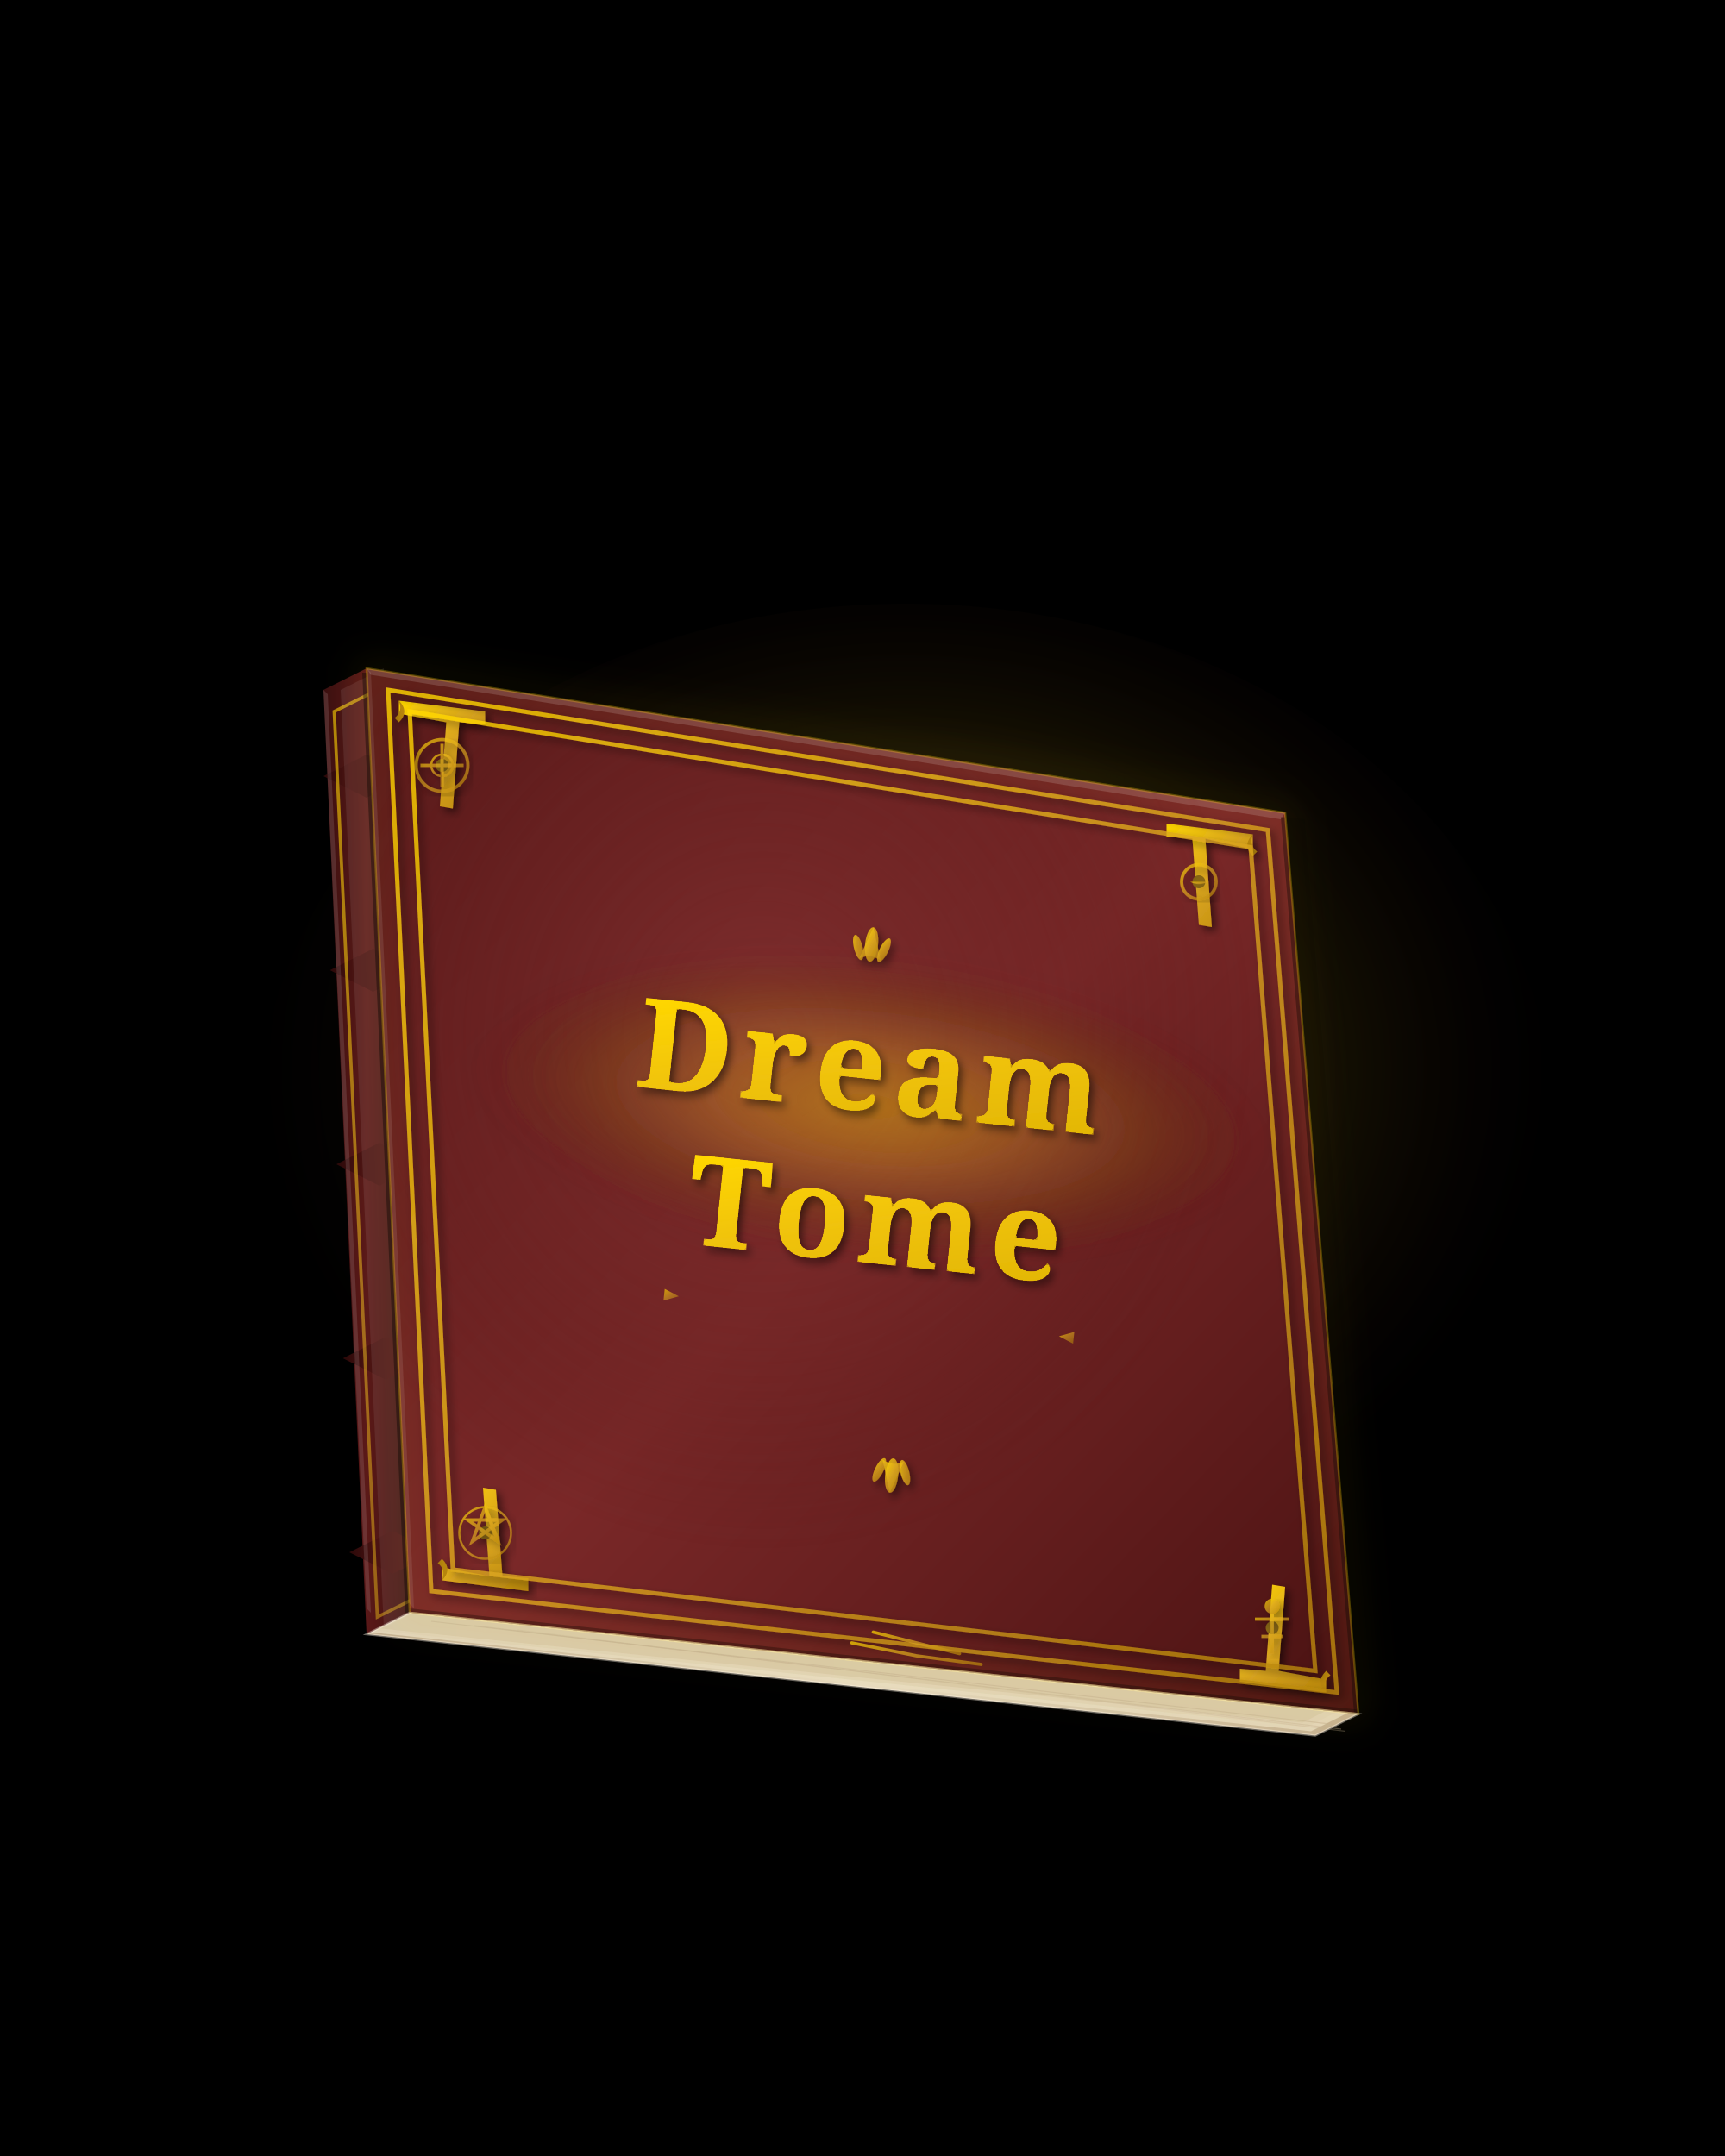
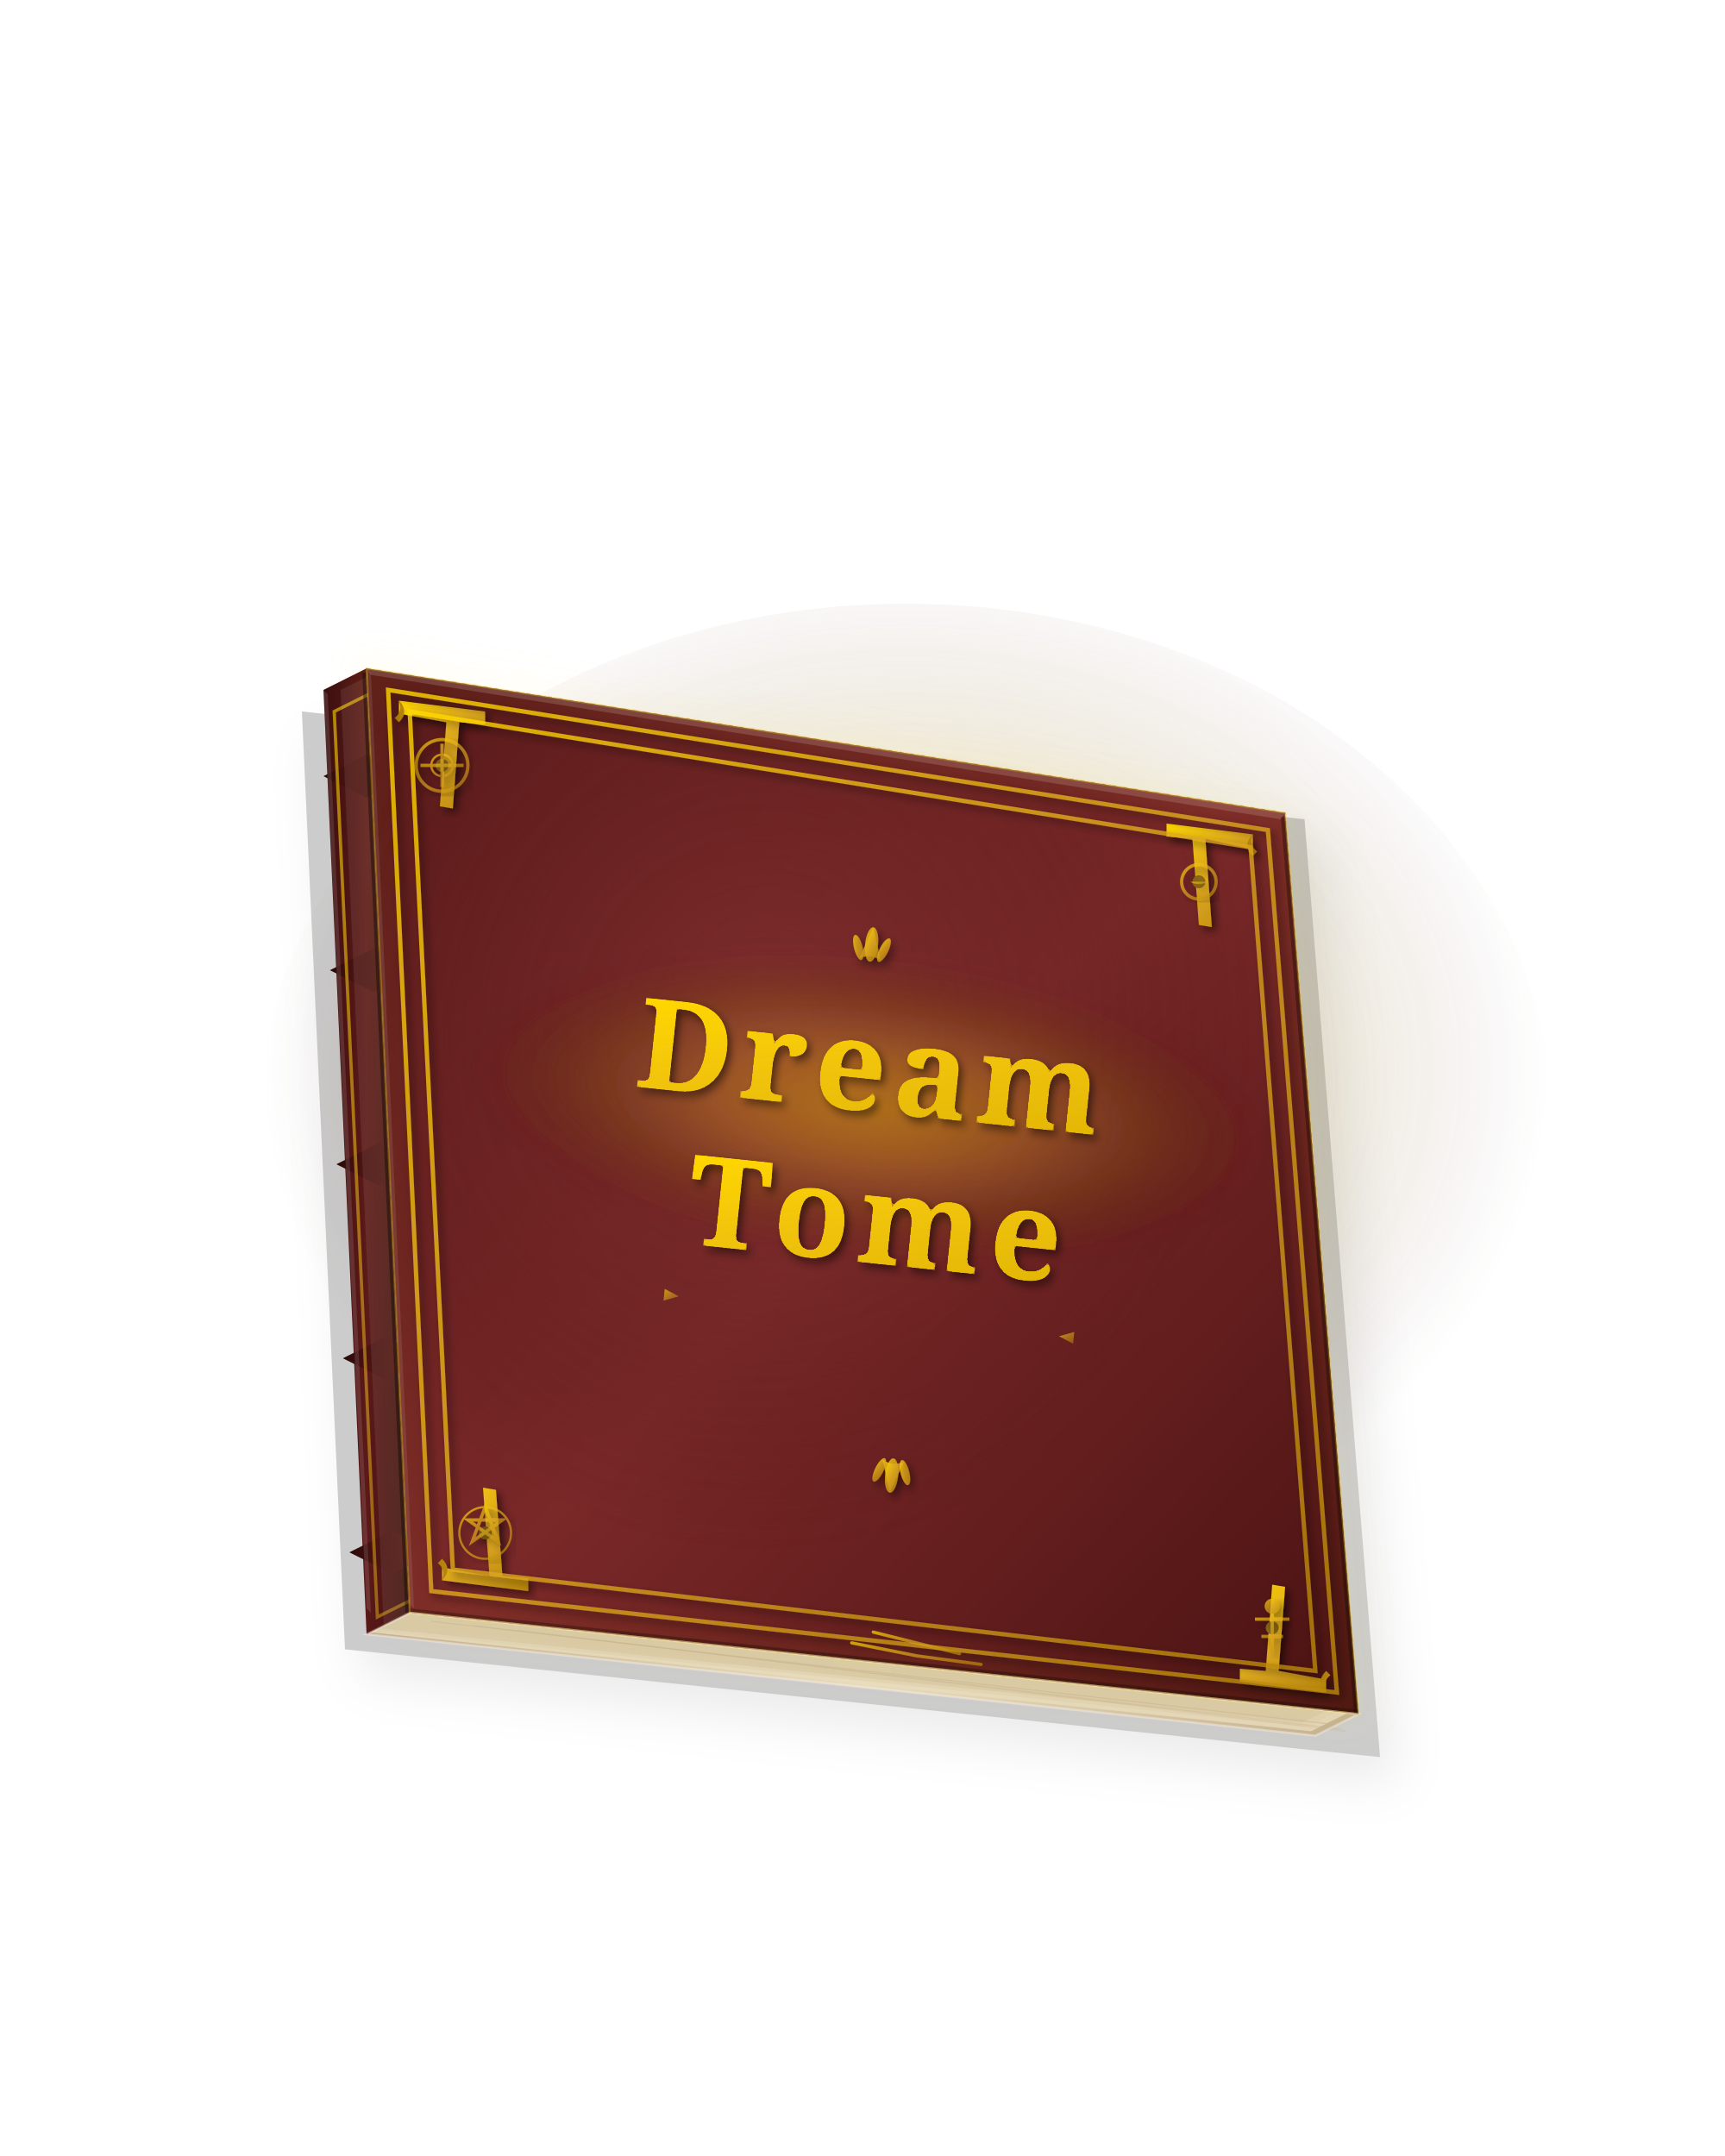
<svg xmlns="http://www.w3.org/2000/svg" viewBox="0 0 800 1000">
  <defs>
    <linearGradient id="leatherBase" x1="0%" y1="0%" x2="100%" y2="100%">
      <stop offset="0%" style="stop-color:#5a1a1a;stop-opacity:1" />
      <stop offset="50%" style="stop-color:#7a2828;stop-opacity:1" />
      <stop offset="100%" style="stop-color:#4a1212;stop-opacity:1" />
    </linearGradient>
    <radialGradient id="leatherHighlight" cx="40%" cy="35%">
      <stop offset="0%" style="stop-color:#8a3535;stop-opacity:0.6" />
      <stop offset="60%" style="stop-color:#6a2323;stop-opacity:0.3" />
      <stop offset="100%" style="stop-color:#4a1212;stop-opacity:0" />
    </radialGradient>
    <linearGradient id="goldGradient" x1="0%" y1="0%" x2="100%" y2="100%">
      <stop offset="0%" style="stop-color:#ffd700;stop-opacity:1" />
      <stop offset="50%" style="stop-color:#daa520;stop-opacity:1" />
      <stop offset="100%" style="stop-color:#b8860b;stop-opacity:1" />
    </linearGradient>
    <radialGradient id="magicalGlow" cx="50%" cy="45%">
      <stop offset="0%" style="stop-color:#ffd700;stop-opacity:0.8" />
      <stop offset="40%" style="stop-color:#daa520;stop-opacity:0.4" />
      <stop offset="70%" style="stop-color:#8b6914;stop-opacity:0.2" />
      <stop offset="100%" style="stop-color:#4a1212;stop-opacity:0" />
    </radialGradient>
    <linearGradient id="spineGradient" x1="0%" y1="0%" x2="100%" y2="0%">
      <stop offset="0%" style="stop-color:#2a0808;stop-opacity:1" />
      <stop offset="30%" style="stop-color:#4a1212;stop-opacity:1" />
      <stop offset="70%" style="stop-color:#4a1212;stop-opacity:1" />
      <stop offset="100%" style="stop-color:#2a0808;stop-opacity:1" />
    </linearGradient>
    <linearGradient id="spineLeather" x1="0%" y1="0%" x2="100%" y2="0%">
      <stop offset="0%" style="stop-color:#3a0f0f;stop-opacity:1" />
      <stop offset="50%" style="stop-color:#5a1818;stop-opacity:1" />
      <stop offset="100%" style="stop-color:#3a0f0f;stop-opacity:1" />
    </linearGradient>
    <linearGradient id="pagesGradient" x1="0%" y1="0%" x2="0%" y2="100%">
      <stop offset="0%" style="stop-color:#f9f4e8;stop-opacity:1" />
      <stop offset="50%" style="stop-color:#e8dcc0;stop-opacity:1" />
      <stop offset="100%" style="stop-color:#d4c4a0;stop-opacity:1" />
    </linearGradient>
    <linearGradient id="pageEdgeShading" x1="0%" y1="0%" x2="100%" y2="0%">
      <stop offset="0%" style="stop-color:#c4b090;stop-opacity:1" />
      <stop offset="50%" style="stop-color:#e8dcc0;stop-opacity:1" />
      <stop offset="100%" style="stop-color:#c4b090;stop-opacity:1" />
    </linearGradient>
    <filter id="emboss">
      <feGaussianBlur in="SourceAlpha" stdDeviation="2" />
      <feOffset dx="2" dy="2" result="offsetblur" />
      <feComponentTransfer>
        <feFuncA type="linear" slope="0.5" />
      </feComponentTransfer>
      <feMerge>
        <feMergeNode />
        <feMergeNode in="SourceGraphic" />
      </feMerge>
    </filter>
    <filter id="goldShine">
      <feGaussianBlur in="SourceGraphic" stdDeviation="1" />
      <feComponentTransfer>
        <feFuncA type="discrete" tableValues="0 1" />
      </feComponentTransfer>
    </filter>
    <filter id="glow">
      <feGaussianBlur stdDeviation="8" result="coloredBlur" />
      <feMerge>
        <feMergeNode in="coloredBlur" />
        <feMergeNode in="coloredBlur" />
        <feMergeNode in="SourceGraphic" />
      </feMerge>
    </filter>
    <filter id="deepShadow">
      <feGaussianBlur in="SourceAlpha" stdDeviation="12" />
      <feOffset dx="8" dy="12" result="offsetblur" />
      <feComponentTransfer>
        <feFuncA type="linear" slope="0.4" />
      </feComponentTransfer>
      <feMerge>
        <feMergeNode />
        <feMergeNode in="SourceGraphic" />
      </feMerge>
    </filter>
-     <pattern id="parchmentTexture" x="0" y="0" width="100" height="100" patternUnits="userSpaceOnUse">
-       <rect width="100" height="100" fill="#f4e8d0" />
-       <path d="M20,10 Q30,15 40,10 T60,10" stroke="#e8d5b0" stroke-width="0.5" fill="none" opacity="0.3" />
-       <path d="M10,30 Q20,35 30,30 T50,30" stroke="#e8d5b0" stroke-width="0.5" fill="none" opacity="0.3" />
-       <circle cx="15" cy="60" r="1" fill="#dcc8a0" opacity="0.4" />
-       <circle cx="70" cy="25" r="1" fill="#dcc8a0" opacity="0.4" />
-       <circle cx="85" cy="80" r="1" fill="#dcc8a0" opacity="0.4" />
-     </pattern>
  </defs>
-   <rect width="800" height="1000" fill="url(#parchmentTexture)" />
-   <rect width="800" height="1000" fill="radial-gradient(circle at center, transparent 30%, rgba(101, 67, 33, 0.2) 100%)" />
  <ellipse cx="420" cy="520" rx="300" ry="240" fill="url(#magicalGlow)" opacity="0.6" />
  <path d="M140,330 L160,765 L640,815 L605,380 Z" fill="#000" opacity="0.2" filter="url(#deepShadow)" />
  <g>
    <path d="M190,748 L170,758 L610,805 L630,795 Z" fill="url(#pageEdgeShading)" />
    <path d="M191,747 L171,757 L608,803 L628,793 Z" fill="#e8dcc0" opacity="0.8" />
    <path d="M192,746 L172,756 L606,801 L626,791 Z" fill="#ded0b0" opacity="0.7" />
    <path d="M193,745 L173,755 L604,799 L624,789 Z" fill="#d4c4a0" opacity="0.6" />
    <line x1="200" y1="752" x2="620" y2="800" stroke="#c4b090" stroke-width="0.5" opacity="0.5" />
    <line x1="220" y1="754" x2="622" y2="802" stroke="#c4b090" stroke-width="0.5" opacity="0.4" />
    <line x1="240" y1="756" x2="624" y2="803" stroke="#c4b090" stroke-width="0.5" opacity="0.3" />
  </g>
  <g>
    <path d="M150,320 L170,310 L190,748 L170,758 Z" fill="url(#spineLeather)" />
    <path d="M150,360 L170,350 L190,360 L170,370 Z" fill="url(#spineGradient)" />
    <path d="M153,450 L173,440 L193,450 L173,460 Z" fill="url(#spineGradient)" />
    <path d="M156,540 L176,530 L196,540 L176,550 Z" fill="url(#spineGradient)" />
    <path d="M159,630 L179,620 L199,630 L179,640 Z" fill="url(#spineGradient)" />
    <path d="M162,720 L182,710 L202,720 L182,730 Z" fill="url(#spineGradient)" />
    <path d="M155,330 L175,320 L195,740 L175,750 Z" fill="none" stroke="url(#goldGradient)" stroke-width="1.5" opacity="0.6" />
    <path d="M158,320 L178,310 L198,745 L178,755 Z" fill="rgba(255,255,255,0.08)" />
    <path d="M188,748 L190,748 L170,312 L168,312 Z" fill="rgba(0,0,0,0.4)" />
  </g>
  <path d="M170,310 L596,377 L630,795 L190,748 Z" fill="url(#leatherBase)" />
  <path d="M170,310 L596,377 L630,795 L190,748 Z" fill="url(#leatherHighlight)" />
  <path d="M170,310 L596,377 L630,795 L190,748 Z" fill="none" stroke="#4a1212" stroke-width="0.5" opacity="0.3" stroke-dasharray="2,3" />
  <g filter="url(#emboss)">
    <path d="M185,325 L225,330 L225,336 L213,335 L210,375 L204,374 L207,335 L185,331 Z" fill="url(#goldGradient)" />
    <path d="M185,325 Q190,330 185,335 L183,333 Q187,330 185,325" fill="#b8860b" />
    <circle cx="205" cy="355" r="3" fill="#8b6914" />
  </g>
  <g filter="url(#emboss)">
    <path d="M581,387 L541,382 L541,388 L553,389 L556,429 L562,430 L559,389 L581,394 Z" fill="url(#goldGradient)" />
    <path d="M581,387 Q576,392 581,397 L583,395 Q579,392 581,387" fill="#b8860b" />
    <circle cx="556" cy="409" r="3" fill="#8b6914" />
  </g>
  <g filter="url(#emboss)">
    <path d="M205,733 L245,738 L245,732 L233,731 L230,691 L224,690 L227,731 L205,727 Z" fill="url(#goldGradient)" />
    <path d="M205,733 Q210,728 205,723 L203,725 Q207,728 205,733" fill="#b8860b" />
    <circle cx="225" cy="711" r="3" fill="#8b6914" />
  </g>
  <g filter="url(#emboss)">
    <path d="M615,785 L575,780 L575,774 L587,775 L590,735 L596,736 L593,775 L615,779 Z" fill="url(#goldGradient)" />
    <path d="M615,785 Q610,780 615,775 L617,777 Q613,780 615,785" fill="#b8860b" />
    <circle cx="590" cy="755" r="3" fill="#8b6914" />
  </g>
  <g opacity="0.7" fill="url(#goldGradient)" filter="url(#emboss)">
    <circle cx="205" cy="355" r="12" fill="none" stroke="url(#goldGradient)" stroke-width="1.5" />
    <path d="M205,345 L205,365 M195,355 L215,355" stroke="url(#goldGradient)" stroke-width="1.5" />
    <circle cx="205" cy="355" r="5" fill="none" stroke="url(#goldGradient)" stroke-width="1" />
  </g>
  <g opacity="0.7" fill="url(#goldGradient)" filter="url(#emboss)">
    <circle cx="556" cy="409" r="8" fill="none" stroke="url(#goldGradient)" stroke-width="1.5" />
    <path d="M552,409 A8,8 0 0,0 560,409" fill="url(#goldGradient)" />
  </g>
  <g opacity="0.7" stroke="url(#goldGradient)" fill="none" filter="url(#emboss)">
    <circle cx="225" cy="711" r="12" stroke-width="1" />
    <path d="M225,699 L219,715 L233,705 L217,705 L231,715 Z" stroke-width="1.5" />
  </g>
  <g opacity="0.7" stroke="url(#goldGradient)" fill="none" filter="url(#emboss)">
    <path d="M590,743 L590,767 M582,751 L598,751 M585,759 L595,759" stroke-width="1.5" />
    <circle cx="590" cy="745" r="3" fill="url(#goldGradient)" />
  </g>
  <g stroke="url(#goldGradient)" fill="none" stroke-width="2" opacity="0.8" filter="url(#emboss)">
    <path d="M180,320 L588,385 L620,785 L200,738 Z" />
    <path d="M190,330 L580,393 L610,775 L210,728 Z" />
  </g>
  <g stroke="url(#goldGradient)" fill="none" stroke-width="1.5" opacity="0.7">
    <path d="M395,762 L425,768 L455,772" stroke-linecap="round" />
    <path d="M405,757 L425,762 L445,767" stroke-linecap="round" />
  </g>
  <ellipse cx="403" cy="520" rx="190" ry="70" fill="url(#magicalGlow)" opacity="0.4" filter="url(#glow)" transform="rotate(6 403 520)" />
  <g fill="url(#goldGradient)" filter="url(#emboss)" transform="rotate(6 398 545)">
    <path d="M393,430 L388,445 Q393,442 398,445 Z" opacity="0.8" />
    <ellipse cx="393" cy="438" rx="3" ry="8" opacity="0.8" />
    <ellipse cx="387" cy="440" rx="2" ry="6" transform="rotate(-20 387 440)" opacity="0.8" />
    <ellipse cx="399" cy="440" rx="2" ry="6" transform="rotate(20 399 440)" opacity="0.8" />
    <path d="M428,690 L423,675 Q428,678 433,675 Z" opacity="0.8" />
    <ellipse cx="428" cy="682" rx="3" ry="8" opacity="0.8" />
    <ellipse cx="422" cy="680" rx="2" ry="6" transform="rotate(20 422 680)" opacity="0.8" />
    <ellipse cx="434" cy="680" rx="2" ry="6" transform="rotate(-20 434 680)" opacity="0.8" />
  </g>
  <g filter="url(#emboss)" transform="rotate(6 398 545)">
    <text x="398" y="515" font-family="serif" font-size="58" font-weight="bold" fill="url(#goldGradient)" text-anchor="middle" letter-spacing="4">
      Dream
    </text>
    <text x="408" y="585" font-family="serif" font-size="58" font-weight="bold" fill="url(#goldGradient)" text-anchor="middle" letter-spacing="4">
      Tome
    </text>
  </g>
  <g opacity="0.6" fill="#ffd700" filter="url(#goldShine)" transform="rotate(6 398 545)">
    <text x="398" y="515" font-family="serif" font-size="58" font-weight="bold" text-anchor="middle" letter-spacing="4">
      Dream
    </text>
    <text x="408" y="585" font-family="serif" font-size="58" font-weight="bold" text-anchor="middle" letter-spacing="4">
      Tome
    </text>
  </g>
  <g stroke="url(#goldGradient)" fill="none" stroke-width="1" opacity="0.6" transform="rotate(6 398 610)">
    <line x1="318" y1="610" x2="488" y2="610" />
    <path d="M313,610 L308,608 L308,612 Z" fill="url(#goldGradient)" />
    <path d="M493,610 L498,608 L498,612 Z" fill="url(#goldGradient)" />
  </g>
  <path d="M170,310 L596,377 L594,380 L172,313 Z" fill="rgba(255,255,255,0.15)" />
  <path d="M628,795 L630,795 L596,379 L594,379 Z" fill="rgba(0,0,0,0.35)" />
  <path d="M190,746 L630,793 L630,795 L190,748 Z" fill="rgba(0,0,0,0.3)" />
  <path d="M170,310 L172,312 L192,746 L190,744 Z" fill="rgba(255,255,255,0.1)" />
  <path d="M150,320 L152,322 L172,748 L170,746 Z" fill="rgba(255,255,255,0.12)" />
  <path d="M170,310 L596,377 L630,795 L190,748 Z" fill="none" stroke="#ffd700" stroke-width="1" opacity="0.3" filter="url(#glow)" />
  <path d="M190,748 L170,758 L610,805 L630,795 Z" fill="none" stroke="#fff5e6" stroke-width="1" opacity="0.4" />
</svg>
